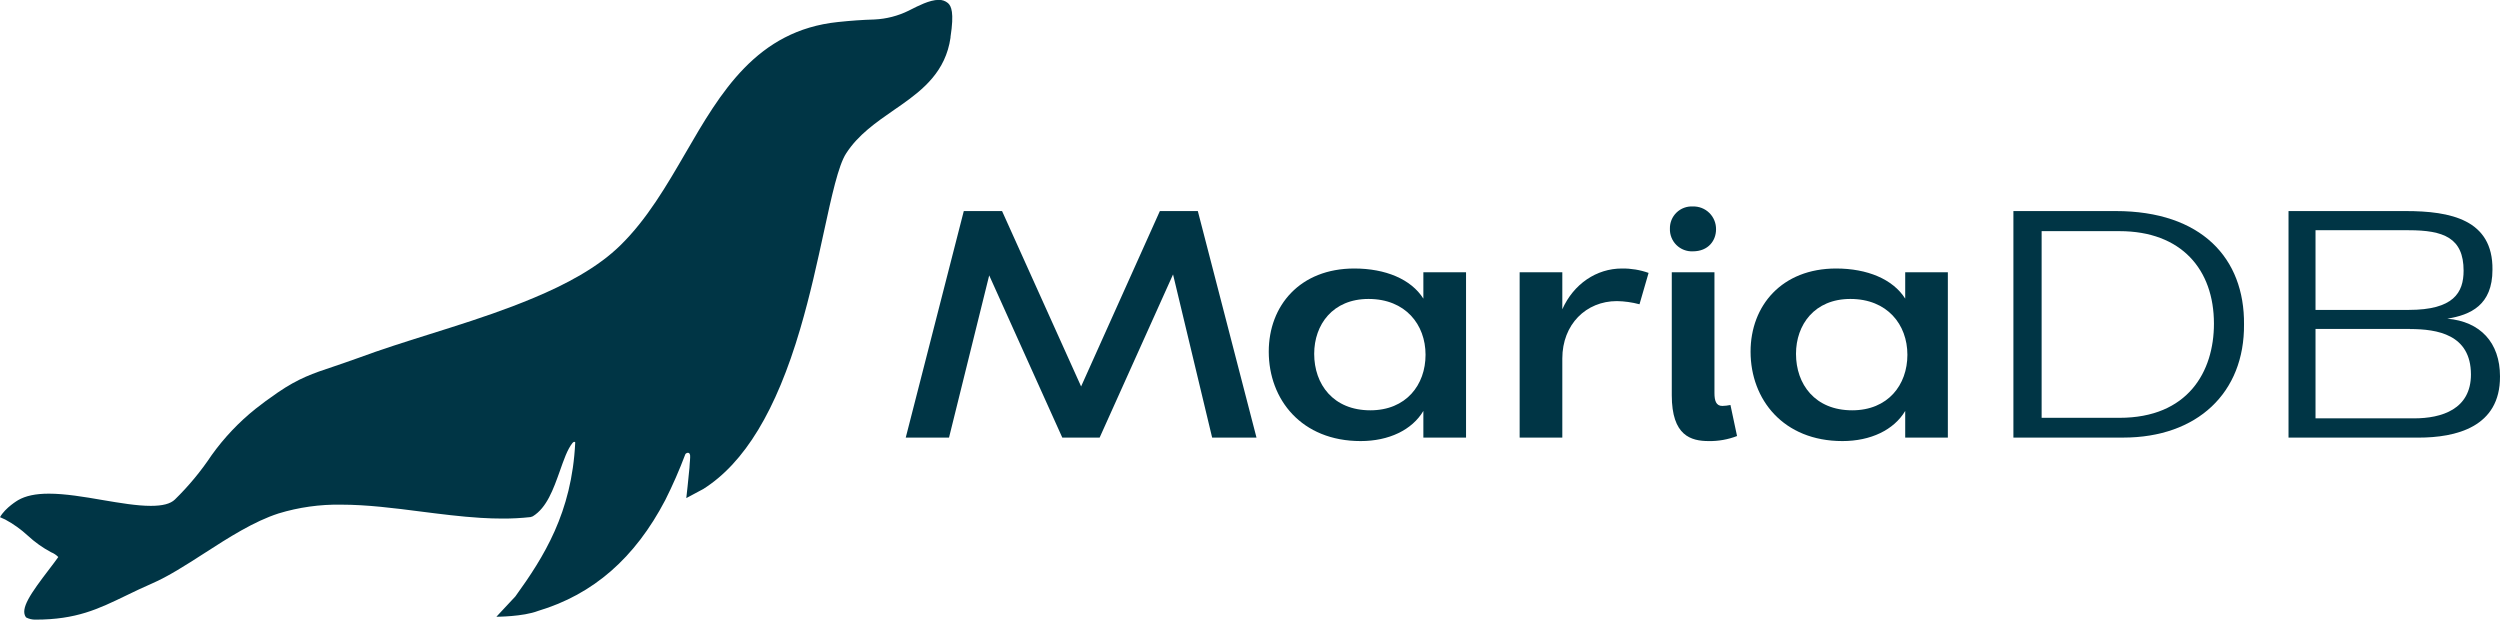
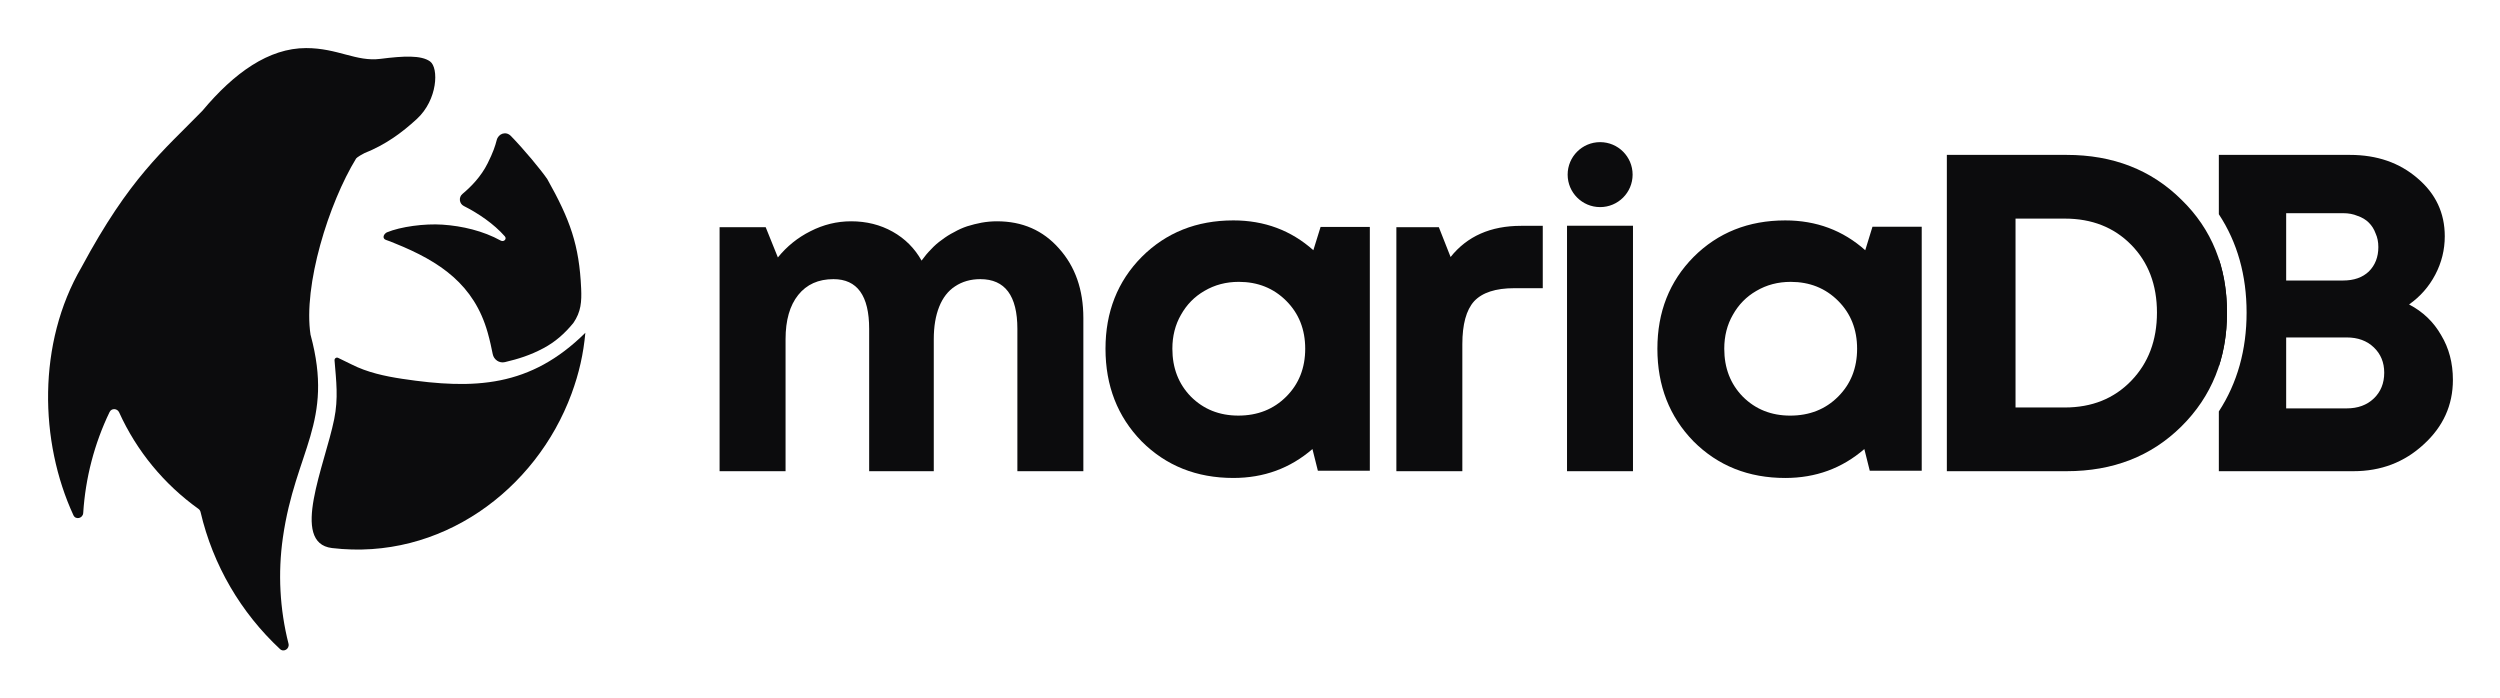
- <svg xmlns="http://www.w3.org/2000/svg" id="Layer_1" data-name="Layer 1" viewBox="0 0 789.1 195.64">
-   <defs>
-     <style>.cls-1{fill:#003545;}</style>
-   </defs>
-   <path class="cls-1" d="M378.08,70l18.52,71.5h-14L370.26,90l-23.17,51.5H335.3l-23.07-51.2-12.68,51.2H285.89L304.21,70h12.08l24.95,55.36L366.1,70Z" transform="translate(0 -3.38)" />
-   <path class="cls-1" d="M449.27,97.64V89.32h13.47v52.19H449.27v-8.42c-3.56,6-10.89,9.51-19.8,9.51-18.62,0-29-13.08-29-28.23,0-14.55,9.9-26.24,27-26.24C437.29,88.13,445.41,91.5,449.27,97.64Zm-34.46,17.43c0,9.6,6,17.82,17.72,17.82,11.29,0,17.43-8,17.43-17.53s-6.33-17.62-18-17.62C420.65,97.74,414.81,105.86,414.81,115.07Z" transform="translate(0 -3.38)" />
-   <path class="cls-1" d="M493.13,141.51H479.66V89.32h13.47V101c3.56-8,10.79-12.87,18.81-12.87a24.2,24.2,0,0,1,8.42,1.39l-2.87,9.9a29.66,29.66,0,0,0-7.13-1c-9.71,0-17.23,7.33-17.23,18.12Z" transform="translate(0 -3.38)" />
-   <path class="cls-1" d="M527.09,75.55a6.86,6.86,0,0,1,7.23-7,7.1,7.1,0,0,1,7.33,7.23c0,3.47-2.38,6.93-7.33,6.93A6.93,6.93,0,0,1,527.09,75.55Zm.59,13.77h13.47v38.13c0,2.37.5,4.06,2.48,4.06a14.37,14.37,0,0,0,2.57-.3l2.08,9.8a23.72,23.72,0,0,1-8.91,1.59c-5.65,0-11.69-1.69-11.69-14.46Z" transform="translate(0 -3.38)" />
-   <path class="cls-1" d="M601.36,97.64V89.32h13.46v52.19H601.36v-8.42c-3.57,6-10.9,9.51-19.81,9.51-18.62,0-29-13.08-29-28.23,0-14.55,9.91-26.24,27-26.24C589.37,88.13,597.49,91.5,601.36,97.64Zm-34.47,17.43c0,9.6,6,17.82,17.73,17.82,11.29,0,17.43-8,17.43-17.53s-6.34-17.62-18-17.62C572.74,97.74,566.89,105.86,566.89,115.07Z" transform="translate(0 -3.38)" />
-   <path class="cls-1" d="M635.51,70H667.8c27.13,0,40.7,14.95,40.5,35.75.2,21.59-14.76,35.75-38.13,35.75H635.51Zm8.91,6.34v58.92H669c21.59,0,29.81-14.56,29.81-29.71,0-17.13-10.3-29.21-29.81-29.21Z" transform="translate(0 -3.38)" />
-   <path class="cls-1" d="M763.35,141.51h-41V70h36.94c14.16,0,27.63,2.67,27.43,18.52,0,11.19-6.93,14.26-14.26,15.45,10.4.89,16.64,7.52,16.64,18.22C789.19,138.24,775.13,141.51,763.35,141.51Zm-3.07-40.31c14.16,0,17.33-5.44,17.33-12.38,0-10.39-6.34-12.77-17.33-12.77H730.87V101.2Zm.39,6h-29.8v28.23H762c8.72,0,17.93-2.88,17.93-13.87C779.89,108.93,769.29,107.24,760.67,107.24Z" transform="translate(0 -3.38)" />
-   <path class="cls-1" d="M299.2,4.34a4.35,4.35,0,0,0-2.92-1c-2.9,0-6.65,2-8.66,3-.35.19-.62.33-.81.41A27.32,27.32,0,0,1,276,9.53c-3.86.12-7.19.35-11.5.8C238.82,13,227.43,32.6,216.42,51.6c-6,10.32-12.18,21-20.67,29.28a54.92,54.92,0,0,1-5.59,4.74c-8.78,6.54-19.81,11.17-28.43,14.47-8.26,3.15-17.28,6-26,8.74-8,2.51-15.51,4.89-22.44,7.46-3.13,1.16-5.79,2-8.13,2.83-6.31,2.1-10.87,3.62-17.51,8.17-2.59,1.77-5.19,3.69-7,5.14A73.46,73.46,0,0,0,66.8,147.05a86.62,86.62,0,0,1-11.6,14c-1.4,1.37-3.89,2-7.62,2-4.37,0-9.67-.9-15.28-1.85-5.77-1-11.75-2-16.87-2-4.17,0-7.35.67-9.74,2.06,0,0-4,2.34-5.69,5.36l1.66.75a34.71,34.71,0,0,1,7.1,5.07,35.39,35.39,0,0,0,7.37,5.25,6.61,6.61,0,0,1,2.27,1.51c-.7,1-1.73,2.35-2.8,3.76-5.92,7.74-9.37,12.63-7.39,15.29a6.09,6.09,0,0,0,3,.71c12.9,0,19.82-3.36,28.59-7.6,2.54-1.23,5.16-2.5,8.16-3.8,5.12-2.22,10.64-5.76,16.48-9.52,7.74-5,15.74-10.11,23.49-12.6a64,64,0,0,1,19.71-2.77c8.23,0,16.83,1.1,25.15,2.17,6.21.79,12.63,1.61,18.93,2,2.45.15,4.72.22,6.92.22a77.2,77.2,0,0,0,8.83-.47l.7-.24c4.42-2.72,6.49-8.55,8.5-14.18,1.29-3.63,2.37-6.89,4.05-9a2.79,2.79,0,0,1,.34-.28.4.4,0,0,1,.5.09s0,.05,0,.15c-1.06,22.06-9.9,36.05-18.88,48.49l-6,6.43s8.39,0,13.16-1.84c17.42-5.21,30.58-16.69,40.15-35a149.42,149.42,0,0,0,6.32-14.44c.16-.41,1.68-1.17,1.53.95,0,.63-.09,1.32-.14,2h0c0,.43-.06.87-.08,1.31-.25,3-1,9.57-1,9.57l5.38-2.88c13-8.22,23-24.74,30.56-50.47,3.16-10.72,5.47-21.37,7.51-30.76,2.44-11.23,4.55-20.93,7-24.68,3.78-5.89,9.55-9.87,15.13-13.73l2.28-1.58c7-4.93,14-10.62,15.54-21.22l0-.24C301.22,7.29,300.27,5.27,299.2,4.34Z" transform="translate(0 -3.38)" />
+ <svg xmlns="http://www.w3.org/2000/svg" role="img" viewBox="-18.40 -18.40 956.80 266.80">
+   <path fill="#0C0C0D" fill-rule="evenodd" d="M100.465 109.834c-2.933-18.951 6.984-50.531 17.437-67.589.262-.427 2.69-1.846 3.157-2.03 8.023-3.186 14.337-7.8 20.078-13.085 8.004-7.363 8.432-19.573 5.061-22.012-3.371-2.438-10.073-2.127-19.01-.991C117.95 5.313 110.84 0 98.736 0 84.486 0 71.236 9.432 59.065 23.993c-15.192 15.581-27.772 25.489-46.286 59.905C-4.143 112.904-3.308 150.613 9.699 178.783c.865 1.884 3.623 1.214 3.75-.855.845-13.376 4.264-26.558 10.093-38.642.738-1.544 2.943-1.427 3.652.127 6.712 14.842 17.252 27.568 30.356 36.941.408.292.69.719.806 1.205 4.76 20.457 15.552 38.603 30.404 52.445 1.467 1.37 3.749-.126 3.254-2.069-3.351-13.201-4.08-27.053-2.156-40.536 4.779-33.522 19.68-44.072 10.627-77.565h-.02z" clip-rule="evenodd" />
+   <path fill="#0C0C0D" d="M205.625 108.968c-21.012 20.783-42.326 21.81-70.124 17.611-6.577-.99-13.386-2.467-19.35-5.507-1.71-.855-3.429-1.7-5.158-2.516-.661-.311-1.419.223-1.36.952.65 7.975 1.496 14.493-.127 22.516-3.555 17.592-17.018 47.404-.825 49.327 41.41 4.925 78.002-22.06 91.64-59.011 2.951-7.995 4.578-15.416 5.304-23.372z" />
+   <path fill="#0C0C0D" d="M171.692 35.253c.663-2.58 3.554-3.534 5.417-1.63 5.011 5.12 11.609 13.095 13.947 16.524 8.743 15.558 12.232 25.222 12.965 41.912.213 4.972-.034 8.884-2.994 13.165-3.39 4.124-6.95 7.242-11.387 9.614-5.111 2.737-9.692 4.143-14.828 5.357-2.129.503-4.225-.947-4.641-3.094-.441-2.275-1.09-5.268-1.942-8.274-5.164-18.21-18.059-27.098-35.565-34.121-1.284-.516-2.028-.855-3.327-1.282-1.44-.474-1.143-2.056.29-2.883 5.298-2.207 14.482-3.424 21.328-2.964 7.608.511 15.539 2.388 22.267 6.091 1.202.662 2.486-.596 1.579-1.626-4.228-4.801-10.122-8.785-15.707-11.61-1.744-.882-2.025-3.334-.526-4.588 3.316-2.775 7.127-6.634 9.672-11.752 2.076-4.174 2.858-6.526 3.452-8.84zm392.055 32.778h8.301v23.865h-10.895c-7.148 0-12.278 1.672-15.391 5.015-2.998 3.344-4.496 8.819-4.496 16.428v48.595h-25.249V68.55h16.256l4.496 11.414c6.341-7.955 15.334-11.933 26.978-11.933zm42.685-19.6c0 6.866-5.566 12.431-12.431 12.431-6.866 0-12.432-5.566-12.432-12.431 0-6.865 5.566-12.431 12.432-12.431 6.865 0 12.431 5.566 12.431 12.431zM581.328 161.936V68.005h25.248v93.931h-25.248zm116.904-93.559h18.85v93.385h-19.888l-2.075-8.301c-8.531 7.379-18.619 11.068-30.264 11.068-14.065 0-25.767-4.669-35.105-14.008-9.224-9.454-13.835-21.271-13.835-35.452 0-14.065 4.611-25.767 13.835-35.105 9.338-9.338 21.04-14.008 35.105-14.008 11.875 0 22.079 3.804 30.61 11.414l2.767-8.993zM648.6 133.401c4.842 4.842 10.895 7.263 18.158 7.263 7.378 0 13.489-2.421 18.331-7.263 4.842-4.843 7.263-10.953 7.263-18.332 0-7.378-2.421-13.489-7.263-18.331-4.842-4.842-10.895-7.263-18.158-7.263-4.843 0-9.224 1.153-13.143 3.459-3.805 2.191-6.802 5.246-8.993 9.165-2.191 3.805-3.286 8.128-3.286 12.97 0 7.379 2.364 13.489 7.091 18.332z" />
+   <path fill="#0C0C0D" fill-rule="evenodd" d="M453.635 65.952c11.875 0 22.078 3.804 30.61 11.413l2.766-8.907h18.851v93.3h-19.888l-2.075-8.301c-8.531 7.379-18.619 11.068-30.264 11.068-14.065 0-25.768-4.67-35.106-14.008-9.223-9.454-13.834-21.271-13.834-35.451 0-14.066 4.611-25.768 13.834-35.107 9.338-9.338 21.041-14.007 35.106-14.007zm2.076 23.518c-4.843 0-9.224 1.153-13.144 3.459-3.804 2.191-6.802 5.245-8.992 9.165-2.191 3.804-3.286 8.128-3.286 12.971 0 7.378 2.364 13.488 7.091 18.331 4.842 4.842 10.895 7.262 18.158 7.262 7.378 0 13.489-2.42 18.331-7.262 4.842-4.843 7.262-10.953 7.262-18.331 0-7.379-2.42-13.489-7.262-18.331-4.842-4.842-10.895-7.264-18.158-7.264z" clip-rule="evenodd" />
+   <path fill="#0C0C0D" d="M772.526 40.881c17.754 0 32.396 5.707 43.925 17.121 11.644 11.298 17.466 25.71 17.466 43.233 0 17.524-5.822 32.051-17.466 43.58-11.529 11.414-26.171 17.12-43.925 17.12h-45.828V40.881h45.828zm-.692 96.671c10.376 0 18.85-3.401 25.421-10.204 6.572-6.802 9.857-15.506 9.857-26.113 0-10.606-3.285-19.253-9.857-25.94-6.571-6.687-15.045-10.03-25.421-10.03h-18.85v72.287h18.85z" />
+   <path fill="#0C0C0D" fill-rule="evenodd" d="M880.946 40.881c10.376 0 19.023 2.997 25.941 8.992 6.917 5.88 10.376 13.259 10.376 22.136 0 5.188-1.211 10.089-3.632 14.7-2.421 4.611-5.765 8.416-10.03 11.413 5.303 2.767 9.396 6.687 12.278 11.76 2.997 4.957 4.496 10.665 4.496 17.121 0 9.684-3.747 17.927-11.24 24.729-7.379 6.802-16.315 10.203-26.806 10.203h-51.534v-22.87c7.099-10.903 10.622-23.588 10.622-37.83 0-14.226-3.516-26.856-10.622-37.644v-22.71h50.151zm-24.384 97.016h23.173c4.266 0 7.725-1.268 10.376-3.804 2.652-2.537 3.978-5.823 3.978-9.858 0-3.92-1.326-7.148-3.978-9.684-2.651-2.537-6.11-3.804-10.376-3.804h-23.173v27.15zm0-48.94h21.79c4.15 0 7.436-1.153 9.857-3.459 2.421-2.421 3.632-5.534 3.632-9.339 0-1.96-.346-3.689-1.037-5.188-.577-1.614-1.442-2.998-2.595-4.15-1.153-1.153-2.594-2.017-4.323-2.594-1.614-.692-3.459-1.038-5.534-1.038h-21.79v25.768z" clip-rule="evenodd" />
+   <path fill="#0C0C0D" d="M830.795 80.677c2.081 6.296 3.122 13.149 3.122 20.558l-.004.82c-.074 7.095-1.114 13.693-3.118 19.795V80.677zM363.189 66.295c9.685 0 17.583 3.459 23.694 10.377 6.226 6.918 9.339 15.796 9.339 26.634v58.628h-25.251v-54.478c0-12.682-4.727-19.024-14.181-19.024-3.69 0-6.918.922-9.685 2.767-2.652 1.729-4.67 4.324-6.053 7.783-1.384 3.459-2.076 7.61-2.076 12.452v50.5h-24.731v-54.478c0-12.682-4.554-19.024-13.663-19.024-5.765 0-10.261 2.018-13.49 6.053-3.228 4.035-4.842 9.685-4.842 16.949v50.5H257V68.543h17.64l4.67 11.587c3.459-4.266 7.609-7.61 12.452-10.031 4.958-2.537 10.146-3.805 15.565-3.805 5.88 0 11.184 1.326 15.911 3.978 4.727 2.652 8.417 6.341 11.069 11.069 1.153-1.614 2.363-3.055 3.632-4.324 1.268-1.384 2.652-2.594 4.15-3.632 1.499-1.153 3.056-2.133 4.67-2.94 1.614-.922 3.286-1.672 5.015-2.248 1.845-.577 3.69-1.038 5.535-1.384 1.96-.346 3.92-.519 5.88-.519z" />
</svg>
